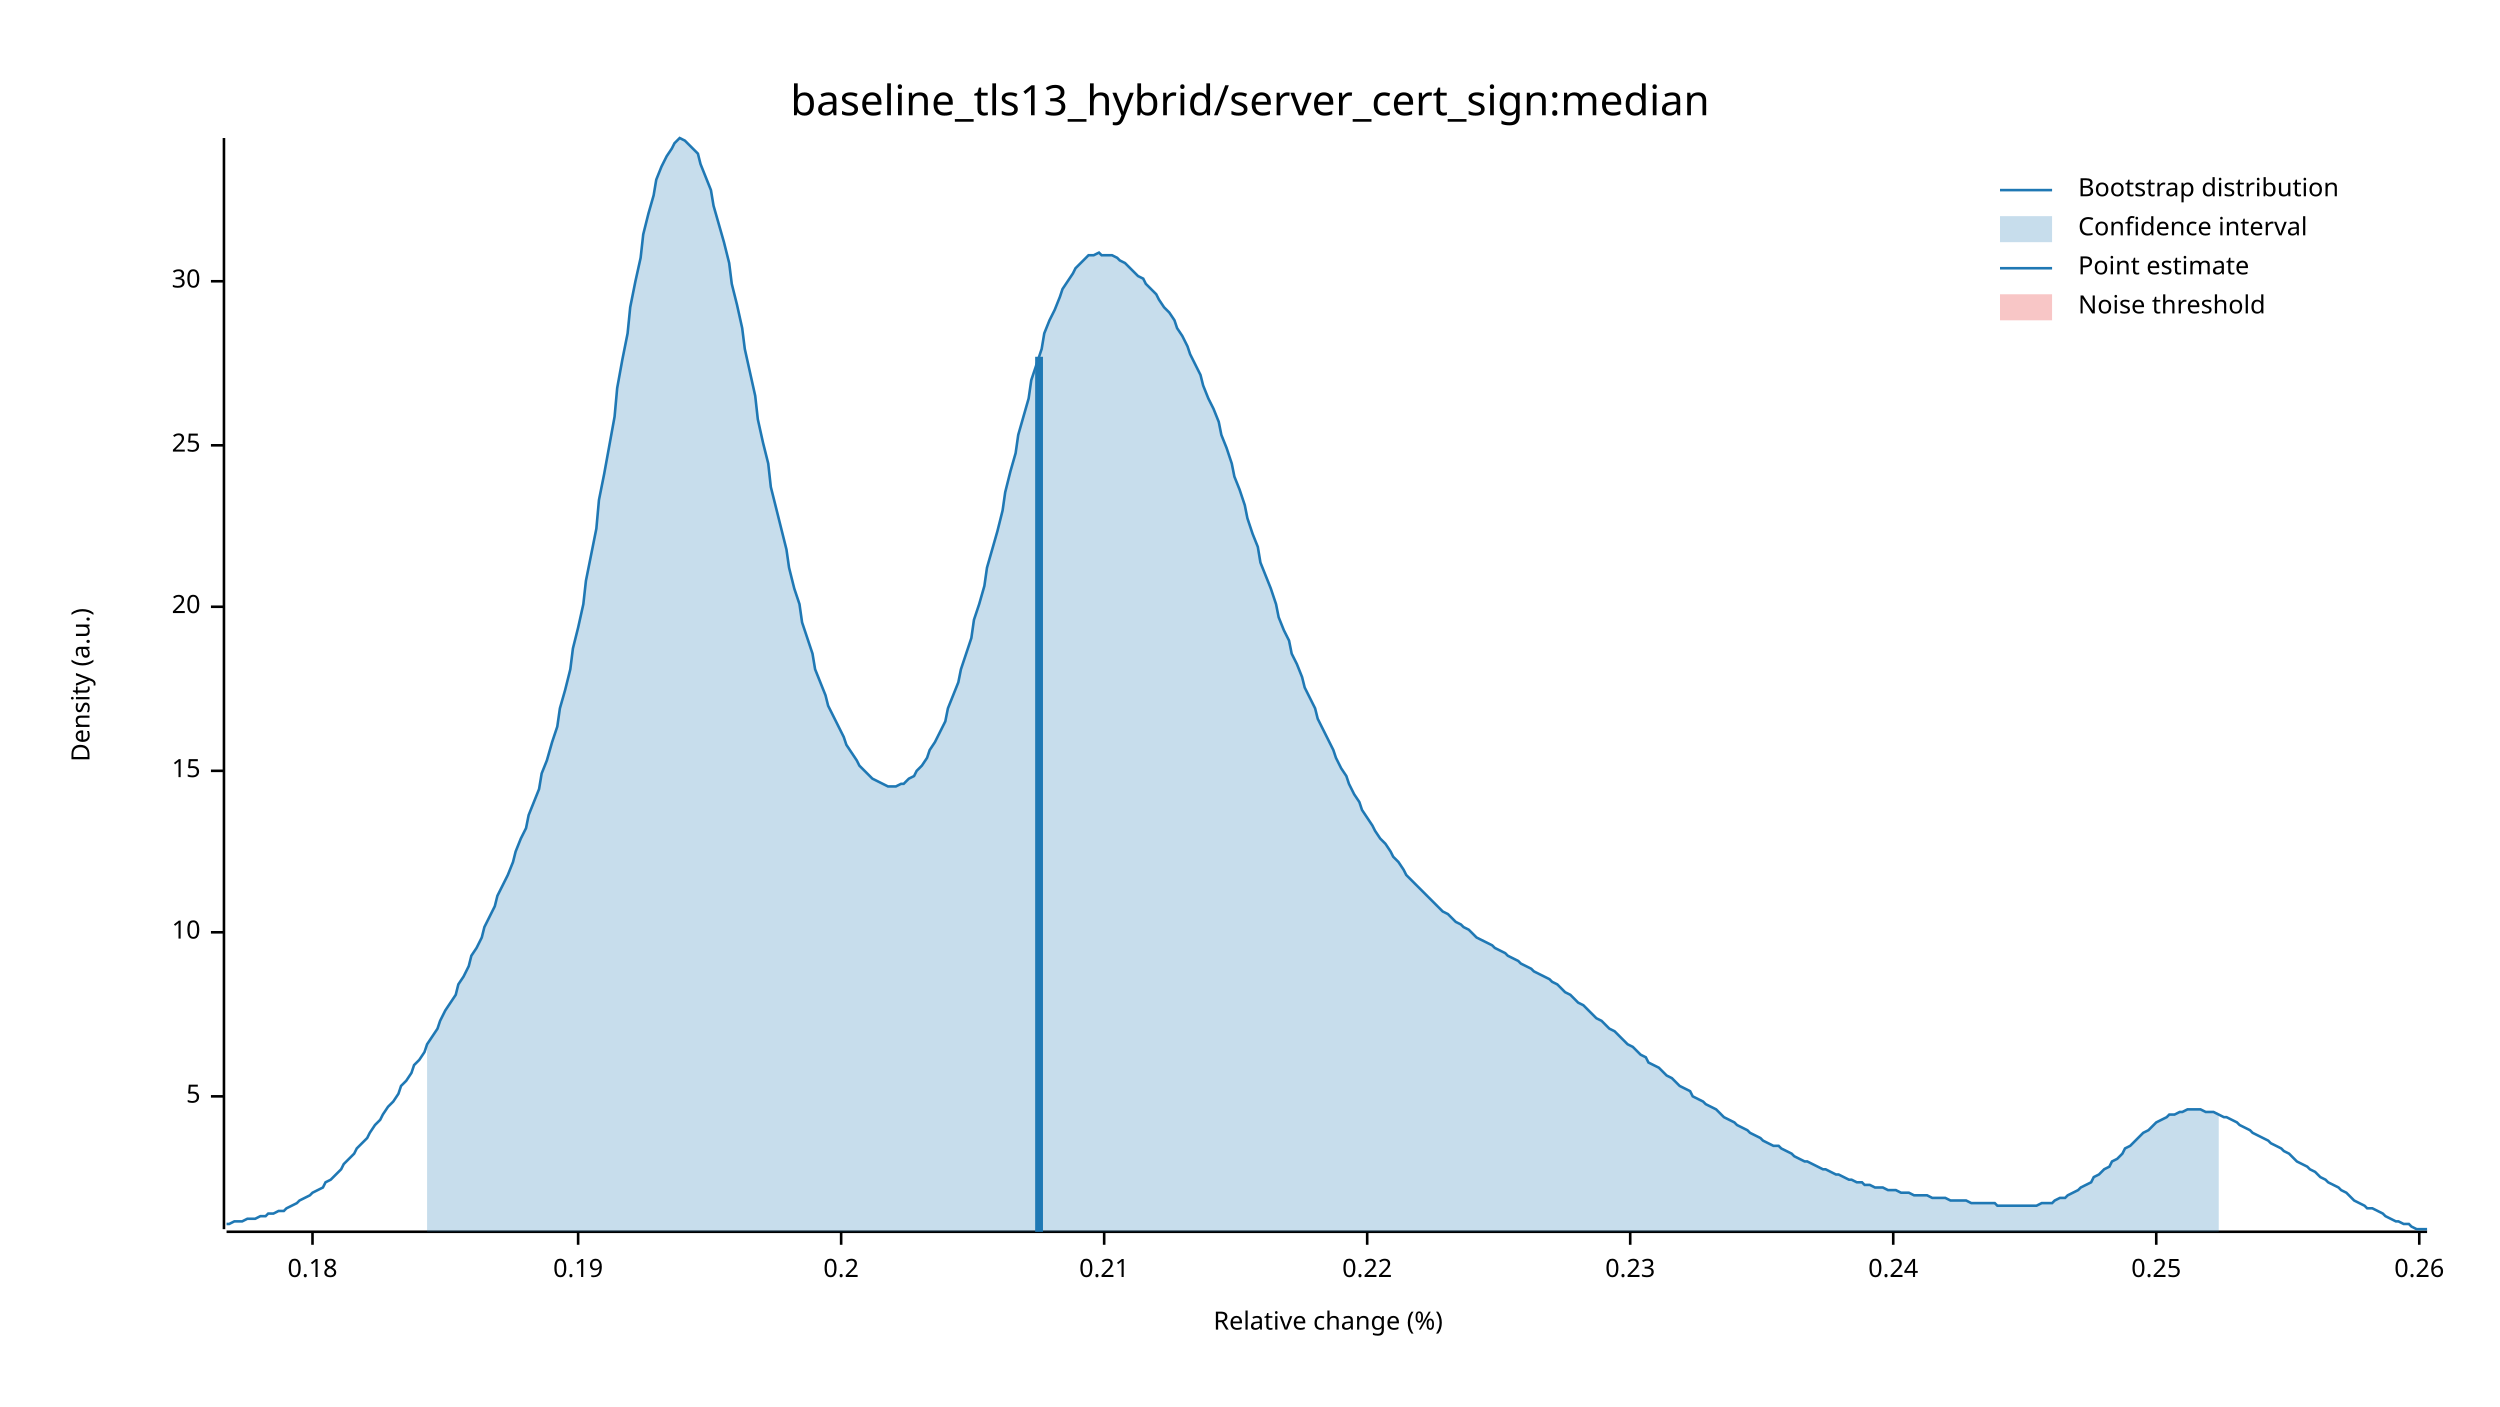
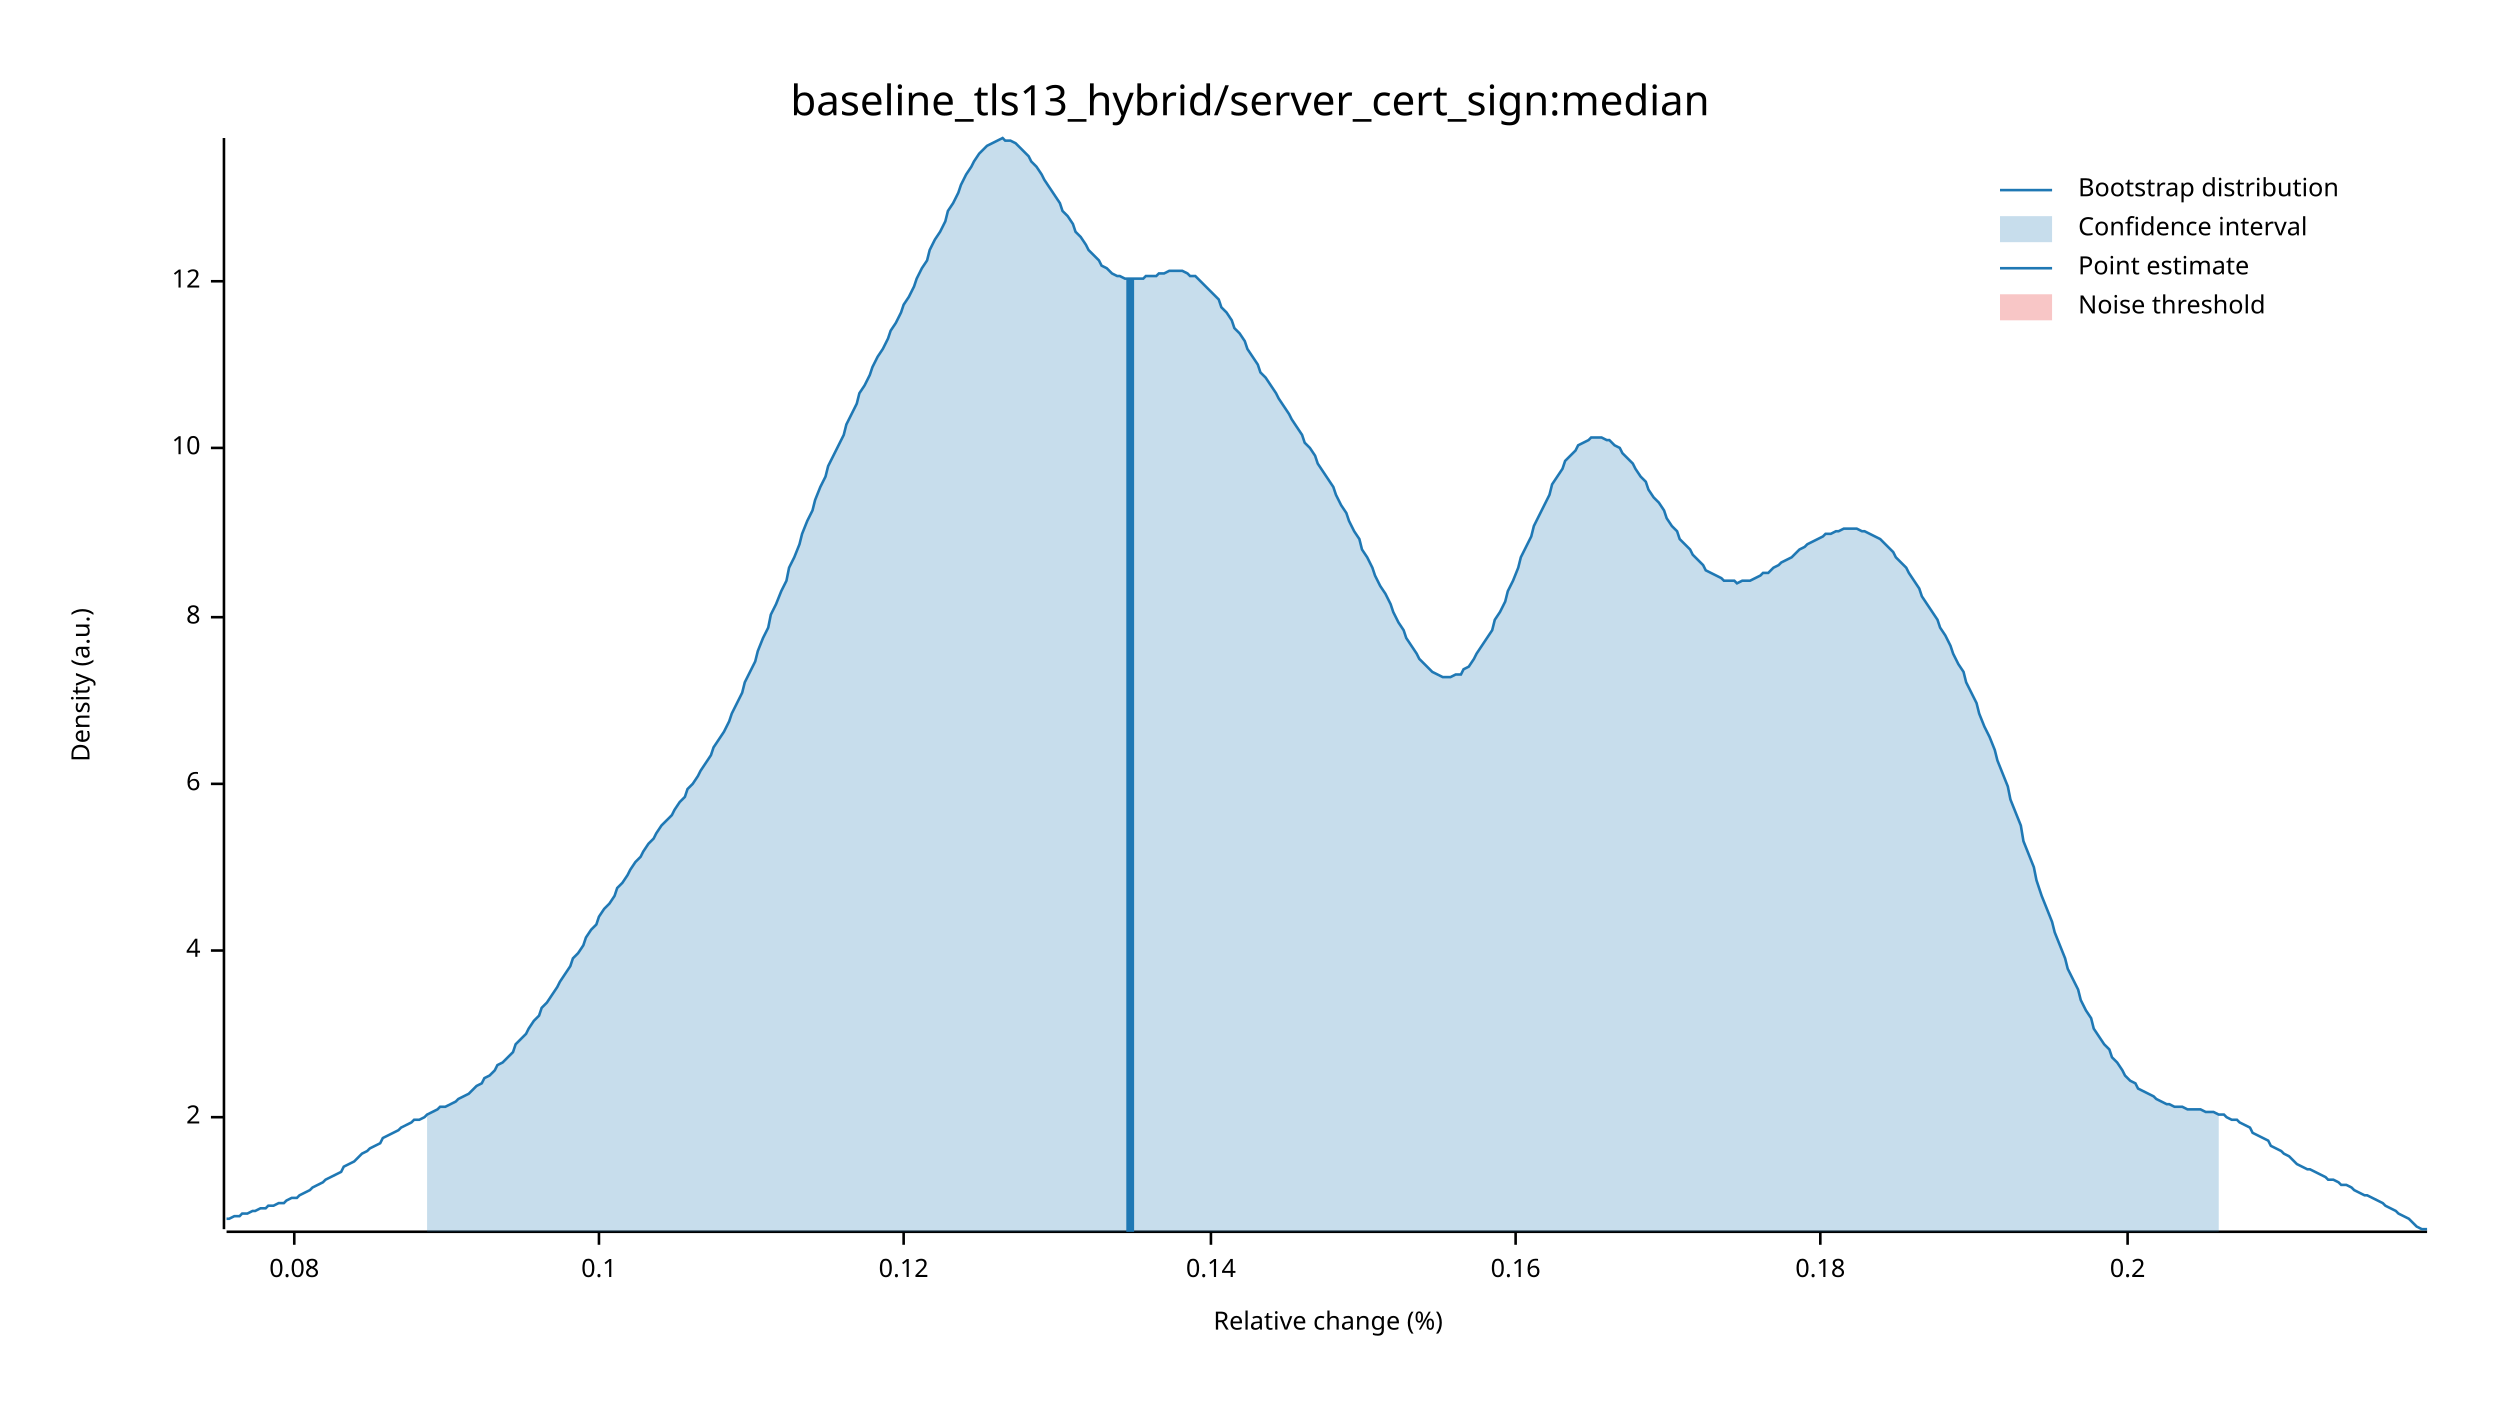
<svg xmlns="http://www.w3.org/2000/svg" width="960" height="540" viewBox="0 0 960 540">
  <text x="480" y="32" dy="0.76em" text-anchor="middle" font-family="sans-serif" font-size="16.129" opacity="1" fill="#000000">
baseline_tls13_hybrid/server_cert_sign:median
</text>
  <text x="27" y="263" dy="0.76em" text-anchor="middle" font-family="sans-serif" font-size="9.677" opacity="1" fill="#000000" transform="rotate(270, 27, 263)">
Density (a.u.)
</text>
  <text x="510" y="513" dy="-0.5ex" text-anchor="middle" font-family="sans-serif" font-size="9.677" opacity="1" fill="#000000">
Relative change (%)
</text>
  <polyline fill="none" opacity="1" stroke="#000000" stroke-width="1" points="86,53 86,472 " />
-   <text x="77" y="421" dy="0.5ex" text-anchor="end" font-family="sans-serif" font-size="9.677" opacity="1" fill="#000000">
- 5
+   <text x="77" y="429" dy="0.5ex" text-anchor="end" font-family="sans-serif" font-size="9.677" opacity="1" fill="#000000">
+ 2
</text>
-   <polyline fill="none" opacity="1" stroke="#000000" stroke-width="1" points="81,421 86,421 " />
-   <text x="77" y="358" dy="0.5ex" text-anchor="end" font-family="sans-serif" font-size="9.677" opacity="1" fill="#000000">
+   <polyline fill="none" opacity="1" stroke="#000000" stroke-width="1" points="81,429 86,429 " />
+   <text x="77" y="365" dy="0.5ex" text-anchor="end" font-family="sans-serif" font-size="9.677" opacity="1" fill="#000000">
+ 4
+ </text>
+   <polyline fill="none" opacity="1" stroke="#000000" stroke-width="1" points="81,365 86,365 " />
+   <text x="77" y="301" dy="0.5ex" text-anchor="end" font-family="sans-serif" font-size="9.677" opacity="1" fill="#000000">
+ 6
+ </text>
+   <polyline fill="none" opacity="1" stroke="#000000" stroke-width="1" points="81,301 86,301 " />
+   <text x="77" y="237" dy="0.5ex" text-anchor="end" font-family="sans-serif" font-size="9.677" opacity="1" fill="#000000">
+ 8
+ </text>
+   <polyline fill="none" opacity="1" stroke="#000000" stroke-width="1" points="81,237 86,237 " />
+   <text x="77" y="172" dy="0.5ex" text-anchor="end" font-family="sans-serif" font-size="9.677" opacity="1" fill="#000000">
10
</text>
-   <polyline fill="none" opacity="1" stroke="#000000" stroke-width="1" points="81,358 86,358 " />
-   <text x="77" y="296" dy="0.5ex" text-anchor="end" font-family="sans-serif" font-size="9.677" opacity="1" fill="#000000">
- 15
- </text>
-   <polyline fill="none" opacity="1" stroke="#000000" stroke-width="1" points="81,296 86,296 " />
-   <text x="77" y="233" dy="0.5ex" text-anchor="end" font-family="sans-serif" font-size="9.677" opacity="1" fill="#000000">
- 20
- </text>
-   <polyline fill="none" opacity="1" stroke="#000000" stroke-width="1" points="81,233 86,233 " />
-   <text x="77" y="171" dy="0.5ex" text-anchor="end" font-family="sans-serif" font-size="9.677" opacity="1" fill="#000000">
- 25
- </text>
-   <polyline fill="none" opacity="1" stroke="#000000" stroke-width="1" points="81,171 86,171 " />
+   <polyline fill="none" opacity="1" stroke="#000000" stroke-width="1" points="81,172 86,172 " />
  <text x="77" y="108" dy="0.5ex" text-anchor="end" font-family="sans-serif" font-size="9.677" opacity="1" fill="#000000">
- 30
+ 12
</text>
  <polyline fill="none" opacity="1" stroke="#000000" stroke-width="1" points="81,108 86,108 " />
  <polyline fill="none" opacity="1" stroke="#000000" stroke-width="1" points="87,473 932,473 " />
-   <text x="120" y="483" dy="0.76em" text-anchor="middle" font-family="sans-serif" font-size="9.677" opacity="1" fill="#000000">
+   <text x="113" y="483" dy="0.76em" text-anchor="middle" font-family="sans-serif" font-size="9.677" opacity="1" fill="#000000">
+ 0.08
+ </text>
+   <polyline fill="none" opacity="1" stroke="#000000" stroke-width="1" points="113,473 113,478 " />
+   <text x="230" y="483" dy="0.76em" text-anchor="middle" font-family="sans-serif" font-size="9.677" opacity="1" fill="#000000">
+ 0.1
+ </text>
+   <polyline fill="none" opacity="1" stroke="#000000" stroke-width="1" points="230,473 230,478 " />
+   <text x="347" y="483" dy="0.76em" text-anchor="middle" font-family="sans-serif" font-size="9.677" opacity="1" fill="#000000">
+ 0.12
+ </text>
+   <polyline fill="none" opacity="1" stroke="#000000" stroke-width="1" points="347,473 347,478 " />
+   <text x="465" y="483" dy="0.76em" text-anchor="middle" font-family="sans-serif" font-size="9.677" opacity="1" fill="#000000">
+ 0.14
+ </text>
+   <polyline fill="none" opacity="1" stroke="#000000" stroke-width="1" points="465,473 465,478 " />
+   <text x="582" y="483" dy="0.76em" text-anchor="middle" font-family="sans-serif" font-size="9.677" opacity="1" fill="#000000">
+ 0.16
+ </text>
+   <polyline fill="none" opacity="1" stroke="#000000" stroke-width="1" points="582,473 582,478 " />
+   <text x="699" y="483" dy="0.76em" text-anchor="middle" font-family="sans-serif" font-size="9.677" opacity="1" fill="#000000">
0.18
</text>
-   <polyline fill="none" opacity="1" stroke="#000000" stroke-width="1" points="120,473 120,478 " />
-   <text x="222" y="483" dy="0.76em" text-anchor="middle" font-family="sans-serif" font-size="9.677" opacity="1" fill="#000000">
- 0.19
- </text>
-   <polyline fill="none" opacity="1" stroke="#000000" stroke-width="1" points="222,473 222,478 " />
-   <text x="323" y="483" dy="0.76em" text-anchor="middle" font-family="sans-serif" font-size="9.677" opacity="1" fill="#000000">
+   <polyline fill="none" opacity="1" stroke="#000000" stroke-width="1" points="699,473 699,478 " />
+   <text x="817" y="483" dy="0.76em" text-anchor="middle" font-family="sans-serif" font-size="9.677" opacity="1" fill="#000000">
0.2
</text>
-   <polyline fill="none" opacity="1" stroke="#000000" stroke-width="1" points="323,473 323,478 " />
-   <text x="424" y="483" dy="0.76em" text-anchor="middle" font-family="sans-serif" font-size="9.677" opacity="1" fill="#000000">
- 0.21
- </text>
-   <polyline fill="none" opacity="1" stroke="#000000" stroke-width="1" points="424,473 424,478 " />
-   <text x="525" y="483" dy="0.76em" text-anchor="middle" font-family="sans-serif" font-size="9.677" opacity="1" fill="#000000">
- 0.22
- </text>
-   <polyline fill="none" opacity="1" stroke="#000000" stroke-width="1" points="525,473 525,478 " />
-   <text x="626" y="483" dy="0.76em" text-anchor="middle" font-family="sans-serif" font-size="9.677" opacity="1" fill="#000000">
- 0.23
- </text>
-   <polyline fill="none" opacity="1" stroke="#000000" stroke-width="1" points="626,473 626,478 " />
-   <text x="727" y="483" dy="0.76em" text-anchor="middle" font-family="sans-serif" font-size="9.677" opacity="1" fill="#000000">
- 0.24
- </text>
-   <polyline fill="none" opacity="1" stroke="#000000" stroke-width="1" points="727,473 727,478 " />
-   <text x="828" y="483" dy="0.76em" text-anchor="middle" font-family="sans-serif" font-size="9.677" opacity="1" fill="#000000">
- 0.25
- </text>
-   <polyline fill="none" opacity="1" stroke="#000000" stroke-width="1" points="828,473 828,478 " />
-   <text x="929" y="483" dy="0.76em" text-anchor="middle" font-family="sans-serif" font-size="9.677" opacity="1" fill="#000000">
- 0.26
- </text>
-   <polyline fill="none" opacity="1" stroke="#000000" stroke-width="1" points="929,473 929,478 " />
-   <polyline fill="none" opacity="1" stroke="#1F78B4" stroke-width="1" points="87,470 88,470 90,469 92,469 93,469 95,468 97,468 98,468 100,467 102,467 103,466 105,466 107,465 109,465 110,464 112,463 114,462 115,461 117,460 119,459 120,458 122,457 124,456 125,454 127,453 129,451 131,449 132,447 134,445 136,443 137,441 139,439 141,437 142,435 144,432 146,430 147,428 149,425 151,423 153,420 154,417 156,415 158,412 159,409 161,407 163,404 164,401 166,398 168,395 169,392 171,388 173,385 175,382 176,378 178,375 180,371 181,367 183,364 185,360 186,356 188,352 190,348 191,344 193,340 195,336 197,331 198,327 200,322 202,318 203,313 205,308 207,303 208,297 210,292 212,285 214,279 215,272 217,265 219,257 220,249 222,241 224,232 225,223 227,213 229,203 230,192 232,182 234,171 236,160 237,149 239,138 241,128 242,118 244,108 246,99 247,90 249,82 251,75 252,69 254,64 256,60 258,57 259,55 261,53 263,54 264,55 266,57 268,59 269,63 271,68 273,73 274,79 276,86 278,93 280,101 281,109 283,117 285,126 286,134 288,143 290,152 291,161 293,170 295,178 296,187 298,195 300,203 302,211 303,218 305,226 307,232 308,239 310,245 312,251 313,257 315,262 317,267 318,271 320,275 322,279 324,283 325,286 327,289 329,292 330,294 332,296 334,298 335,299 337,300 339,301 341,302 342,302 344,302 346,301 347,301 349,299 351,298 352,296 354,294 356,291 357,288 359,285 361,281 363,277 364,272 366,267 368,262 369,257 371,251 373,245 374,238 376,232 378,225 379,218 381,211 383,204 385,196 386,189 388,181 390,174 391,167 393,160 395,153 396,146 398,140 400,134 401,128 403,123 405,119 407,114 408,111 410,108 412,105 413,103 415,101 417,99 418,98 420,98 422,97 423,98 425,98 427,98 429,99 430,100 432,101 434,103 435,104 437,106 439,107 440,109 442,111 444,113 445,115 447,118 449,120 451,123 452,126 454,129 456,133 457,136 459,140 461,144 462,148 464,153 466,157 468,162 469,167 471,172 473,178 474,183 476,188 478,194 479,199 481,205 483,210 484,216 486,221 488,226 490,232 491,237 493,242 495,246 496,251 498,255 500,260 501,264 503,268 505,272 506,276 508,280 510,284 512,288 513,291 515,295 517,298 518,301 520,305 522,308 523,311 525,314 527,317 528,319 530,322 532,324 534,327 535,329 537,331 539,334 540,336 542,338 544,340 545,341 547,343 549,345 550,346 552,348 554,350 556,351 557,352 559,354 561,355 562,356 564,357 566,359 567,360 569,361 571,362 573,363 574,364 576,365 578,366 579,367 581,368 583,369 584,370 586,371 588,372 589,373 591,374 593,375 595,376 596,377 598,378 600,380 601,381 603,382 605,384 606,385 608,386 610,388 611,389 613,391 615,392 617,394 618,395 620,396 622,398 623,399 625,401 627,402 628,403 630,405 632,406 633,408 635,409 637,410 639,412 640,413 642,414 644,416 645,417 647,418 649,419 650,421 652,422 654,423 655,424 657,425 659,426 661,428 662,429 664,430 666,431 667,432 669,433 671,434 672,435 674,436 676,437 677,438 679,439 681,440 683,440 684,441 686,442 688,443 689,444 691,445 693,446 694,446 696,447 698,448 700,449 701,449 703,450 705,451 706,451 708,452 710,453 711,453 713,454 715,454 716,455 718,455 720,456 722,456 723,456 725,457 727,457 728,457 730,458 732,458 733,458 735,459 737,459 738,459 740,459 742,460 744,460 745,460 747,460 749,461 750,461 752,461 754,461 755,461 757,462 759,462 760,462 762,462 764,462 766,462 767,463 769,463 771,463 772,463 774,463 776,463 777,463 779,463 781,463 782,463 784,462 786,462 788,462 789,461 791,460 793,460 794,459 796,458 798,457 799,456 801,455 803,454 804,452 806,451 808,449 810,448 811,446 813,445 815,443 816,441 818,440 820,438 821,437 823,435 825,434 827,432 828,431 830,430 832,429 833,428 835,428 837,427 838,427 840,426 842,426 843,426 845,426 847,427 849,427 850,427 852,428 854,429 855,429 857,430 859,431 860,432 862,433 864,434 865,435 867,436 869,437 871,438 872,439 874,440 876,441 877,442 879,443 881,445 882,446 884,447 886,448 887,449 889,450 891,452 893,453 894,454 896,455 898,456 899,457 901,458 903,460 904,461 906,462 908,463 909,464 911,464 913,465 915,466 916,467 918,468 920,469 921,469 923,470 925,470 926,471 928,472 930,472 932,472 " />
-   <polygon opacity="0.25" fill="#1F78B4" points="164,401 166,398 168,395 169,392 171,388 173,385 175,382 176,378 178,375 180,371 181,367 183,364 185,360 186,356 188,352 190,348 191,344 193,340 195,336 197,331 198,327 200,322 202,318 203,313 205,308 207,303 208,297 210,292 212,285 214,279 215,272 217,265 219,257 220,249 222,241 224,232 225,223 227,213 229,203 230,192 232,182 234,171 236,160 237,149 239,138 241,128 242,118 244,108 246,99 247,90 249,82 251,75 252,69 254,64 256,60 258,57 259,55 261,53 263,54 264,55 266,57 268,59 269,63 271,68 273,73 274,79 276,86 278,93 280,101 281,109 283,117 285,126 286,134 288,143 290,152 291,161 293,170 295,178 296,187 298,195 300,203 302,211 303,218 305,226 307,232 308,239 310,245 312,251 313,257 315,262 317,267 318,271 320,275 322,279 324,283 325,286 327,289 329,292 330,294 332,296 334,298 335,299 337,300 339,301 341,302 342,302 344,302 346,301 347,301 349,299 351,298 352,296 354,294 356,291 357,288 359,285 361,281 363,277 364,272 366,267 368,262 369,257 371,251 373,245 374,238 376,232 378,225 379,218 381,211 383,204 385,196 386,189 388,181 390,174 391,167 393,160 395,153 396,146 398,140 400,134 401,128 403,123 405,119 407,114 408,111 410,108 412,105 413,103 415,101 417,99 418,98 420,98 422,97 423,98 425,98 427,98 429,99 430,100 432,101 434,103 435,104 437,106 439,107 440,109 442,111 444,113 445,115 447,118 449,120 451,123 452,126 454,129 456,133 457,136 459,140 461,144 462,148 464,153 466,157 468,162 469,167 471,172 473,178 474,183 476,188 478,194 479,199 481,205 483,210 484,216 486,221 488,226 490,232 491,237 493,242 495,246 496,251 498,255 500,260 501,264 503,268 505,272 506,276 508,280 510,284 512,288 513,291 515,295 517,298 518,301 520,305 522,308 523,311 525,314 527,317 528,319 530,322 532,324 534,327 535,329 537,331 539,334 540,336 542,338 544,340 545,341 547,343 549,345 550,346 552,348 554,350 556,351 557,352 559,354 561,355 562,356 564,357 566,359 567,360 569,361 571,362 573,363 574,364 576,365 578,366 579,367 581,368 583,369 584,370 586,371 588,372 589,373 591,374 593,375 595,376 596,377 598,378 600,380 601,381 603,382 605,384 606,385 608,386 610,388 611,389 613,391 615,392 617,394 618,395 620,396 622,398 623,399 625,401 627,402 628,403 630,405 632,406 633,408 635,409 637,410 639,412 640,413 642,414 644,416 645,417 647,418 649,419 650,421 652,422 654,423 655,424 657,425 659,426 661,428 662,429 664,430 666,431 667,432 669,433 671,434 672,435 674,436 676,437 677,438 679,439 681,440 683,440 684,441 686,442 688,443 689,444 691,445 693,446 694,446 696,447 698,448 700,449 701,449 703,450 705,451 706,451 708,452 710,453 711,453 713,454 715,454 716,455 718,455 720,456 722,456 723,456 725,457 727,457 728,457 730,458 732,458 733,458 735,459 737,459 738,459 740,459 742,460 744,460 745,460 747,460 749,461 750,461 752,461 754,461 755,461 757,462 759,462 760,462 762,462 764,462 766,462 767,463 769,463 771,463 772,463 774,463 776,463 777,463 779,463 781,463 782,463 784,462 786,462 788,462 789,461 791,460 793,460 794,459 796,458 798,457 799,456 801,455 803,454 804,452 806,451 808,449 810,448 811,446 813,445 815,443 816,441 818,440 820,438 821,437 823,435 825,434 827,432 828,431 830,430 832,429 833,428 835,428 837,427 838,427 840,426 842,426 843,426 845,426 847,427 849,427 850,427 852,428 852,473 164,473 " />
-   <polyline fill="none" opacity="1" stroke="#1F78B4" stroke-width="3" points="399,473 399,137 " />
+   <polyline fill="none" opacity="1" stroke="#000000" stroke-width="1" points="817,473 817,478 " />
+   <polyline fill="none" opacity="1" stroke="#1F78B4" stroke-width="1" points="87,468 88,468 90,467 92,467 93,466 95,466 97,465 98,465 100,464 102,464 103,463 105,463 107,462 109,462 110,461 112,460 114,460 115,459 117,458 119,457 120,456 122,455 124,454 125,453 127,452 129,451 131,450 132,448 134,447 136,446 137,445 139,443 141,442 142,441 144,440 146,439 147,437 149,436 151,435 153,434 154,433 156,432 158,431 159,430 161,430 163,429 164,428 166,427 168,426 169,425 171,425 173,424 175,423 176,422 178,421 180,420 181,419 183,417 185,416 186,414 188,413 190,411 191,409 193,408 195,406 197,404 198,401 200,399 202,397 203,395 205,392 207,390 208,387 210,385 212,382 214,379 215,377 217,374 219,371 220,368 222,366 224,363 225,360 227,357 229,355 230,352 232,349 234,347 236,344 237,341 239,339 241,336 242,334 244,331 246,329 247,327 249,324 251,322 252,320 254,317 256,315 258,313 259,311 261,308 263,306 264,303 266,301 268,298 269,296 271,293 273,290 274,287 276,284 278,281 280,277 281,274 283,270 285,266 286,262 288,258 290,254 291,250 293,245 295,241 296,236 298,232 300,227 302,223 303,218 305,214 307,209 308,205 310,200 312,196 313,192 315,187 317,183 318,179 320,175 322,171 324,167 325,163 327,159 329,155 330,151 332,148 334,144 335,141 337,137 339,134 341,130 342,127 344,124 346,120 347,117 349,114 351,110 352,107 354,103 356,100 357,96 359,92 361,89 363,85 364,81 366,78 368,74 369,71 371,67 373,64 374,62 376,59 378,57 379,56 381,55 383,54 385,53 386,54 388,54 390,55 391,56 393,58 395,60 396,62 398,64 400,67 401,69 403,72 405,75 407,78 408,81 410,83 412,86 413,89 415,91 417,94 418,96 420,98 422,100 423,102 425,103 427,105 429,106 430,106 432,107 434,107 435,107 437,107 439,107 440,106 442,106 444,106 445,105 447,105 449,104 451,104 452,104 454,104 456,105 457,106 459,106 461,108 462,109 464,111 466,113 468,115 469,118 471,120 473,123 474,126 476,128 478,131 479,134 481,137 483,140 484,143 486,145 488,148 490,151 491,153 493,156 495,159 496,161 498,164 500,167 501,170 503,172 505,175 506,178 508,181 510,184 512,187 513,190 515,194 517,197 518,200 520,204 522,207 523,211 525,214 527,218 528,221 530,225 532,228 534,232 535,235 537,239 539,242 540,245 542,248 544,251 545,253 547,255 549,257 550,258 552,259 554,260 556,260 557,260 559,259 561,259 562,257 564,256 566,253 567,251 569,248 571,245 573,242 574,238 576,235 578,231 579,227 581,223 583,218 584,214 586,210 588,206 589,202 591,198 593,194 595,190 596,186 598,183 600,180 601,177 603,175 605,173 606,171 608,170 610,169 611,168 613,168 615,168 617,169 618,169 620,171 622,172 623,174 625,176 627,178 628,180 630,183 632,185 633,188 635,191 637,193 639,196 640,199 642,202 644,204 645,207 647,209 649,211 650,213 652,215 654,217 655,219 657,220 659,221 661,222 662,223 664,223 666,223 667,224 669,223 671,223 672,223 674,222 676,221 677,220 679,220 681,218 683,217 684,216 686,215 688,214 689,213 691,211 693,210 694,209 696,208 698,207 700,206 701,205 703,205 705,204 706,204 708,203 710,203 711,203 713,203 715,204 716,204 718,205 720,206 722,207 723,208 725,210 727,212 728,214 730,216 732,218 733,220 735,223 737,226 738,229 740,232 742,235 744,238 745,241 747,244 749,248 750,251 752,255 754,258 755,262 757,266 759,270 760,274 762,279 764,283 766,288 767,292 769,297 771,302 772,307 774,312 776,317 777,323 779,328 781,333 782,338 784,344 786,349 788,354 789,358 791,363 793,368 794,372 796,376 798,380 799,384 801,388 803,391 804,395 806,398 808,401 810,403 811,406 813,408 815,411 816,413 818,415 820,416 821,418 823,419 825,420 827,421 828,422 830,423 832,424 833,424 835,425 837,425 838,425 840,426 842,426 843,426 845,426 847,427 849,427 850,427 852,428 854,428 855,429 857,430 859,430 860,431 862,432 864,433 865,435 867,436 869,437 871,438 872,440 874,441 876,442 877,443 879,444 881,446 882,447 884,448 886,449 887,449 889,450 891,451 893,452 894,453 896,453 898,454 899,455 901,455 903,456 904,457 906,458 908,459 909,459 911,460 913,461 915,462 916,463 918,464 920,465 921,466 923,467 925,468 926,469 928,471 930,472 932,472 " />
+   <polygon opacity="0.25" fill="#1F78B4" points="164,428 166,427 168,426 169,425 171,425 173,424 175,423 176,422 178,421 180,420 181,419 183,417 185,416 186,414 188,413 190,411 191,409 193,408 195,406 197,404 198,401 200,399 202,397 203,395 205,392 207,390 208,387 210,385 212,382 214,379 215,377 217,374 219,371 220,368 222,366 224,363 225,360 227,357 229,355 230,352 232,349 234,347 236,344 237,341 239,339 241,336 242,334 244,331 246,329 247,327 249,324 251,322 252,320 254,317 256,315 258,313 259,311 261,308 263,306 264,303 266,301 268,298 269,296 271,293 273,290 274,287 276,284 278,281 280,277 281,274 283,270 285,266 286,262 288,258 290,254 291,250 293,245 295,241 296,236 298,232 300,227 302,223 303,218 305,214 307,209 308,205 310,200 312,196 313,192 315,187 317,183 318,179 320,175 322,171 324,167 325,163 327,159 329,155 330,151 332,148 334,144 335,141 337,137 339,134 341,130 342,127 344,124 346,120 347,117 349,114 351,110 352,107 354,103 356,100 357,96 359,92 361,89 363,85 364,81 366,78 368,74 369,71 371,67 373,64 374,62 376,59 378,57 379,56 381,55 383,54 385,53 386,54 388,54 390,55 391,56 393,58 395,60 396,62 398,64 400,67 401,69 403,72 405,75 407,78 408,81 410,83 412,86 413,89 415,91 417,94 418,96 420,98 422,100 423,102 425,103 427,105 429,106 430,106 432,107 434,107 435,107 437,107 439,107 440,106 442,106 444,106 445,105 447,105 449,104 451,104 452,104 454,104 456,105 457,106 459,106 461,108 462,109 464,111 466,113 468,115 469,118 471,120 473,123 474,126 476,128 478,131 479,134 481,137 483,140 484,143 486,145 488,148 490,151 491,153 493,156 495,159 496,161 498,164 500,167 501,170 503,172 505,175 506,178 508,181 510,184 512,187 513,190 515,194 517,197 518,200 520,204 522,207 523,211 525,214 527,218 528,221 530,225 532,228 534,232 535,235 537,239 539,242 540,245 542,248 544,251 545,253 547,255 549,257 550,258 552,259 554,260 556,260 557,260 559,259 561,259 562,257 564,256 566,253 567,251 569,248 571,245 573,242 574,238 576,235 578,231 579,227 581,223 583,218 584,214 586,210 588,206 589,202 591,198 593,194 595,190 596,186 598,183 600,180 601,177 603,175 605,173 606,171 608,170 610,169 611,168 613,168 615,168 617,169 618,169 620,171 622,172 623,174 625,176 627,178 628,180 630,183 632,185 633,188 635,191 637,193 639,196 640,199 642,202 644,204 645,207 647,209 649,211 650,213 652,215 654,217 655,219 657,220 659,221 661,222 662,223 664,223 666,223 667,224 669,223 671,223 672,223 674,222 676,221 677,220 679,220 681,218 683,217 684,216 686,215 688,214 689,213 691,211 693,210 694,209 696,208 698,207 700,206 701,205 703,205 705,204 706,204 708,203 710,203 711,203 713,203 715,204 716,204 718,205 720,206 722,207 723,208 725,210 727,212 728,214 730,216 732,218 733,220 735,223 737,226 738,229 740,232 742,235 744,238 745,241 747,244 749,248 750,251 752,255 754,258 755,262 757,266 759,270 760,274 762,279 764,283 766,288 767,292 769,297 771,302 772,307 774,312 776,317 777,323 779,328 781,333 782,338 784,344 786,349 788,354 789,358 791,363 793,368 794,372 796,376 798,380 799,384 801,388 803,391 804,395 806,398 808,401 810,403 811,406 813,408 815,411 816,413 818,415 820,416 821,418 823,419 825,420 827,421 828,422 830,423 832,424 833,424 835,425 837,425 838,425 840,426 842,426 843,426 845,426 847,427 849,427 850,427 852,428 852,473 164,473 " />
+   <polyline fill="none" opacity="1" stroke="#1F78B4" stroke-width="3" points="434,473 434,107 " />
  <rect x="509" y="53" width="0" height="419" opacity="0.1" fill="#E31A1C" stroke="none" />
  <text x="798" y="68" dy="0.76em" text-anchor="start" font-family="sans-serif" font-size="9.677" opacity="1" fill="#000000">
Bootstrap distribution
</text>
  <text x="798" y="83" dy="0.76em" text-anchor="start" font-family="sans-serif" font-size="9.677" opacity="1" fill="#000000">
Confidence interval
</text>
  <text x="798" y="98" dy="0.76em" text-anchor="start" font-family="sans-serif" font-size="9.677" opacity="1" fill="#000000">
Point estimate
</text>
  <text x="798" y="113" dy="0.76em" text-anchor="start" font-family="sans-serif" font-size="9.677" opacity="1" fill="#000000">
Noise threshold
</text>
  <polyline fill="none" opacity="1" stroke="#1F78B4" stroke-width="1" points="768,73 788,73 " />
  <rect x="768" y="83" width="20" height="10" opacity="0.25" fill="#1F78B4" stroke="none" />
  <polyline fill="none" opacity="1" stroke="#1F78B4" stroke-width="1" points="768,103 788,103 " />
  <rect x="768" y="113" width="20" height="10" opacity="0.25" fill="#E31A1C" stroke="none" />
</svg>
